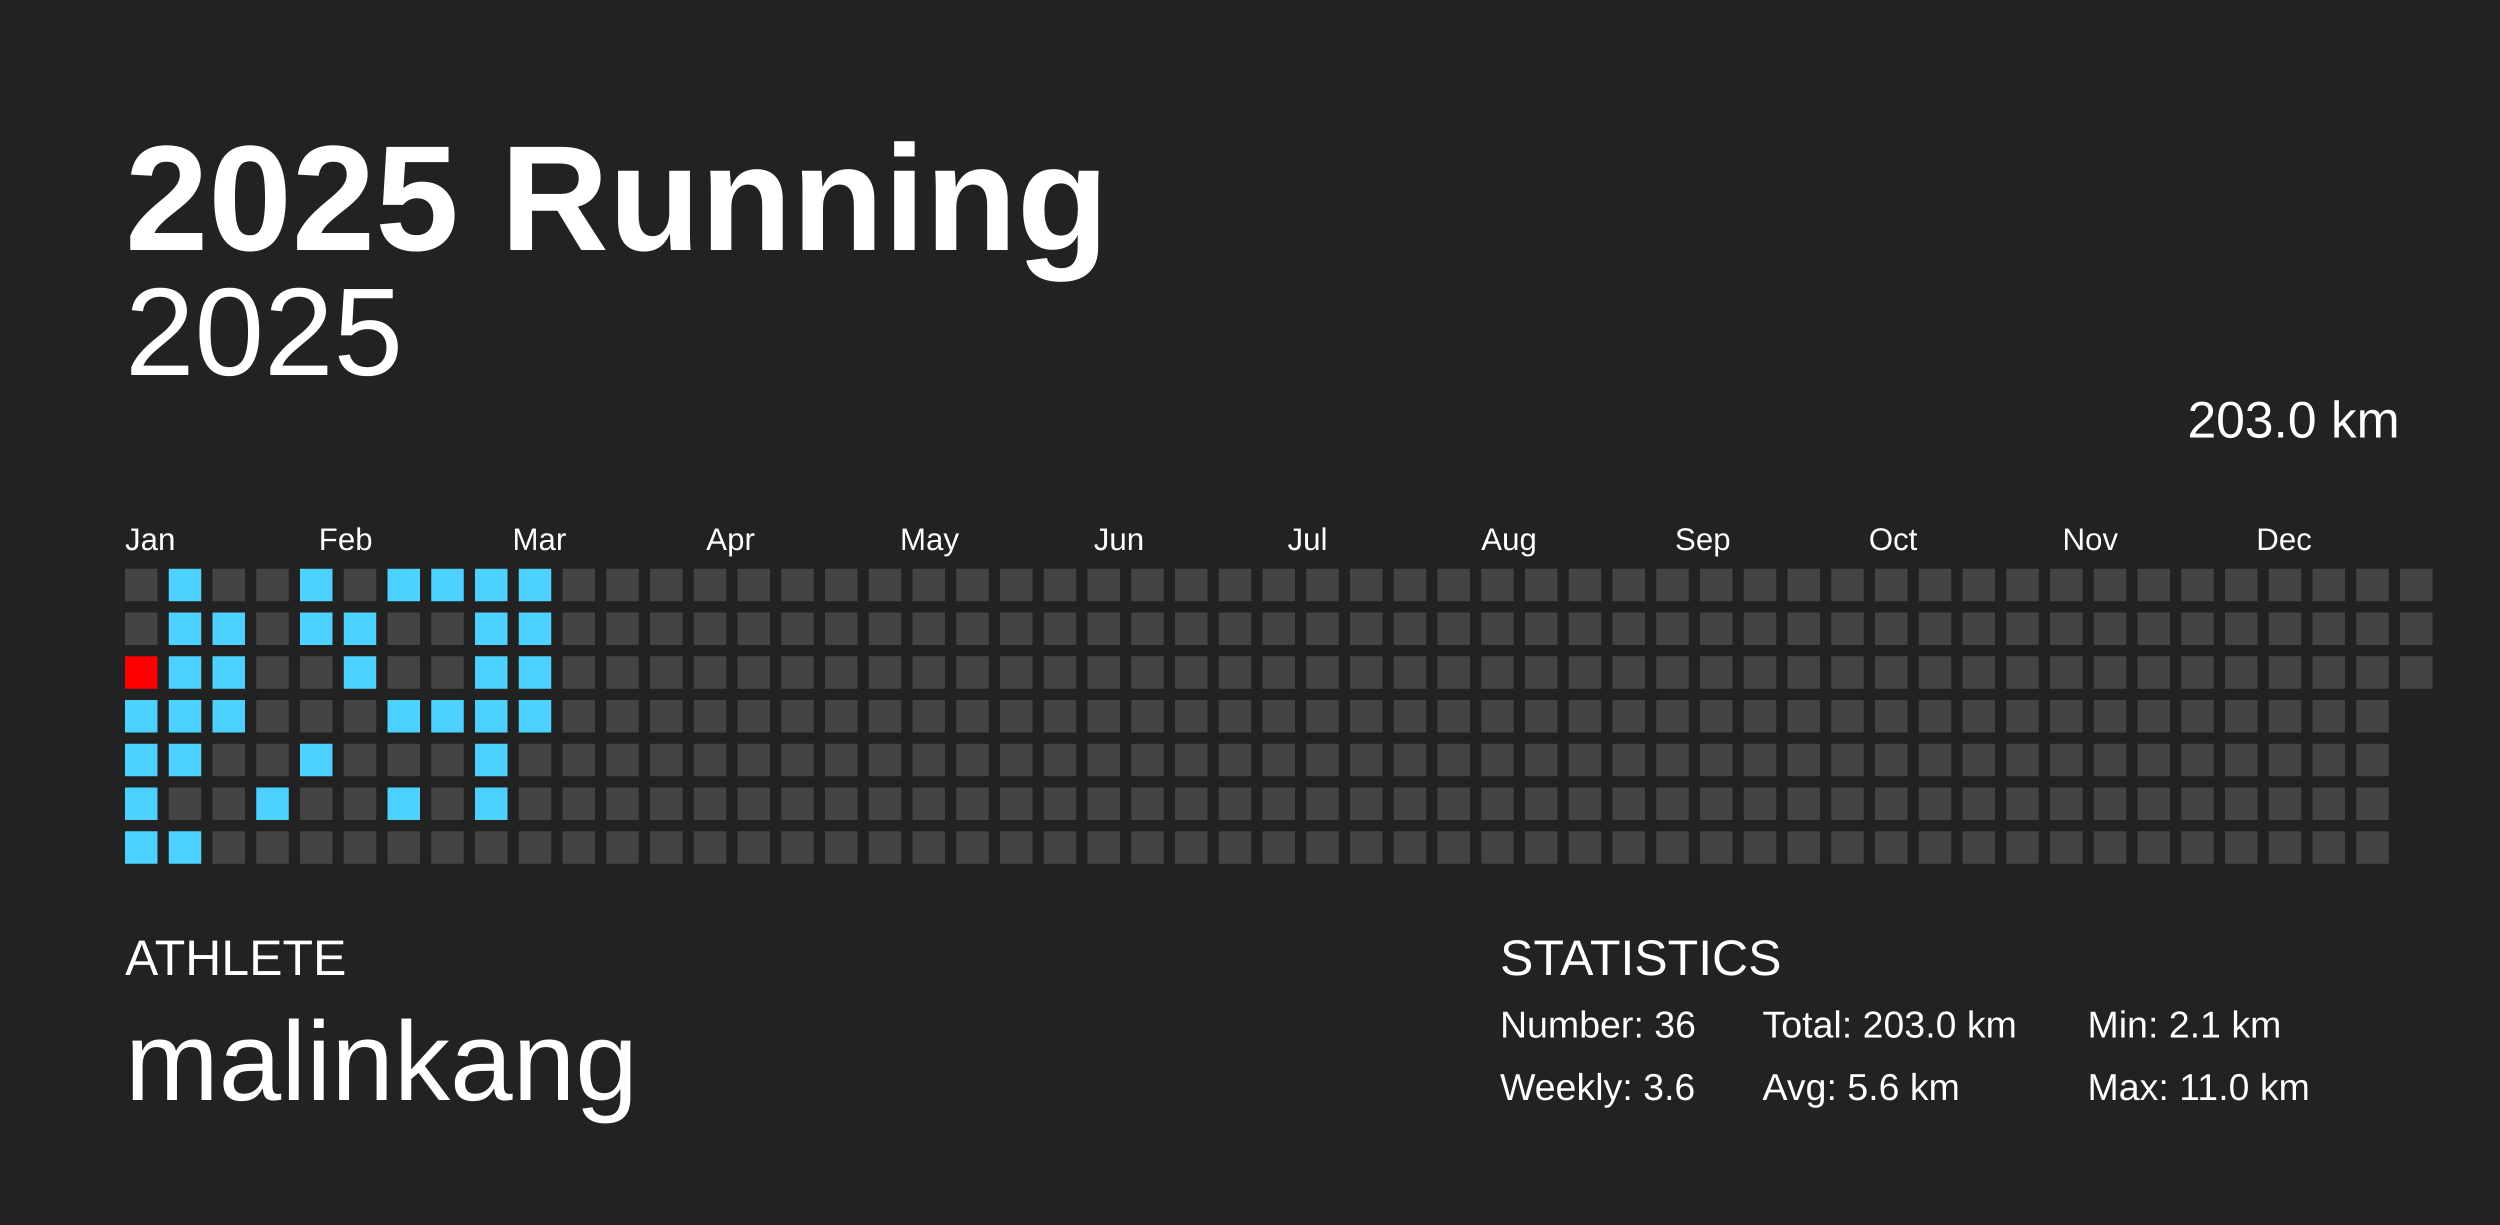
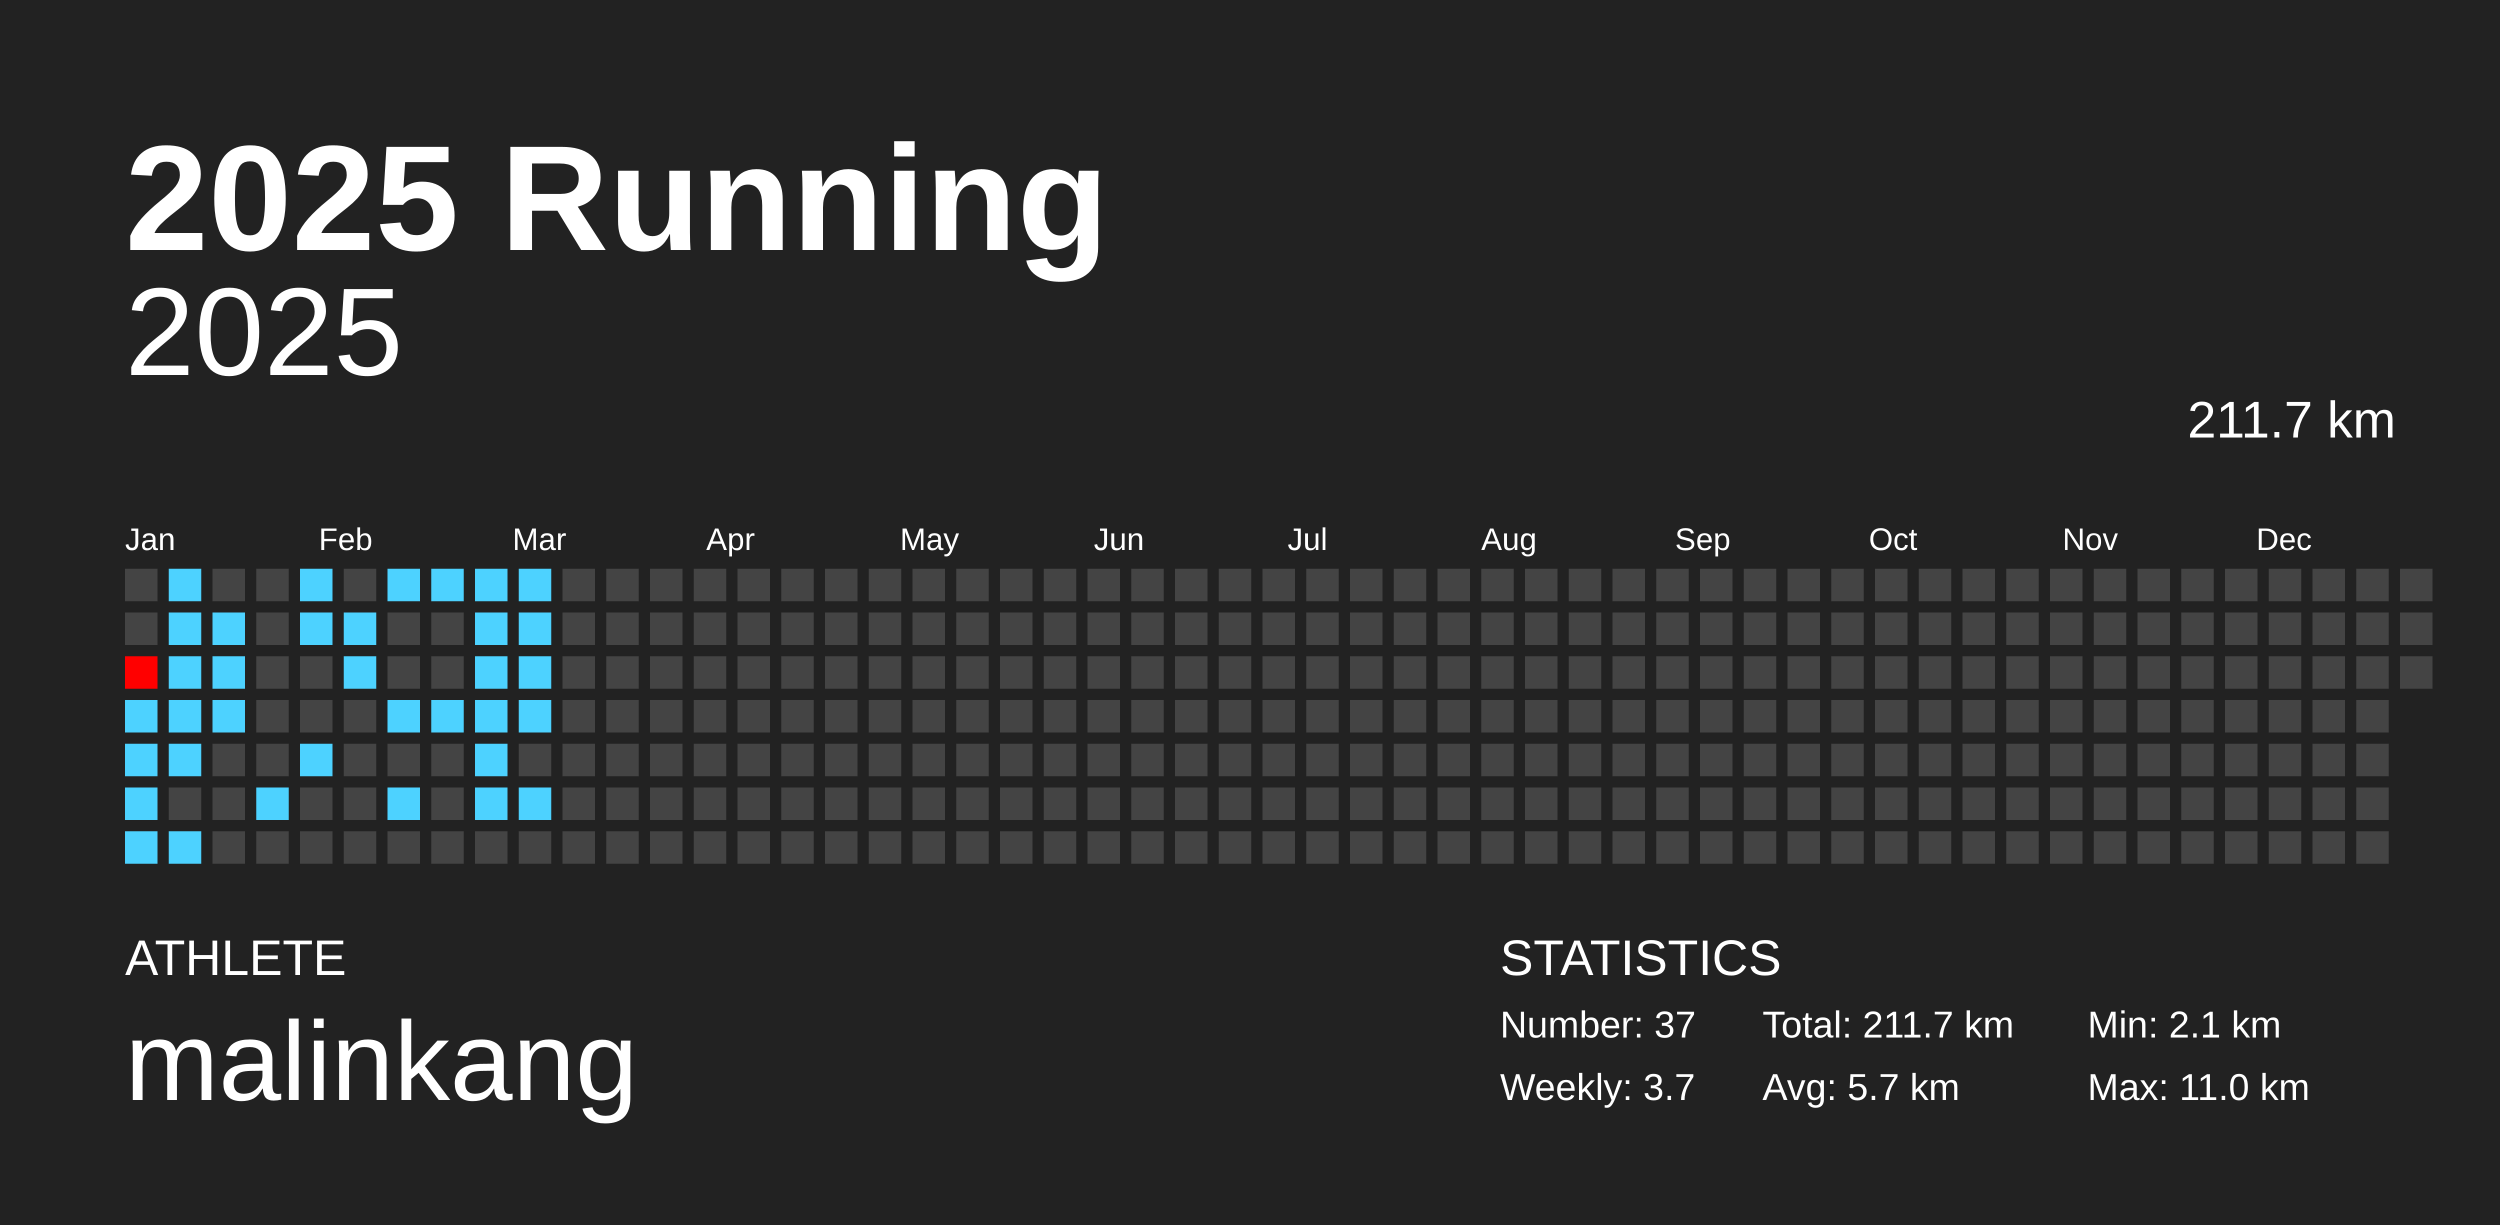
<svg xmlns="http://www.w3.org/2000/svg" baseProfile="full" height="98mm" version="1.1" viewBox="0,0,200,98" width="200mm">
  <defs />
  <rect fill="#222222" height="98" width="200" x="0" y="0" />
  <text fill="#FFFFFF" style="font-size:12px; font-family:Arial; font-weight:bold;" x="10" y="20">2025 Running</text>
  <text fill="#FFFFFF" style="font-size:4px; font-family:Arial" x="10" y="78">ATHLETE</text>
  <text fill="#FFFFFF" style="font-size:9px; font-family:Arial" x="10" y="88">malinkang</text>
  <text fill="#FFFFFF" style="font-size:4px; font-family:Arial" x="120" y="78">STATISTICS</text>
-   <text fill="#FFFFFF" style="font-size:3px; font-family:Arial" x="120" y="83">Number: 36</text>
-   <text fill="#FFFFFF" style="font-size:3px; font-family:Arial" x="120" y="88">Weekly: 3.6</text>
-   <text fill="#FFFFFF" style="font-size:3px; font-family:Arial" x="141" y="83">Total: 203.0 km</text>
-   <text fill="#FFFFFF" style="font-size:3px; font-family:Arial" x="141" y="88">Avg: 5.6 km</text>
+   <text fill="#FFFFFF" style="font-size:3px; font-family:Arial" x="120" y="83">Number: 37</text>
+   <text fill="#FFFFFF" style="font-size:3px; font-family:Arial" x="120" y="88">Weekly: 3.7</text>
+   <text fill="#FFFFFF" style="font-size:3px; font-family:Arial" x="141" y="83">Total: 211.7 km</text>
+   <text fill="#FFFFFF" style="font-size:3px; font-family:Arial" x="141" y="88">Avg: 5.7 km</text>
  <text fill="#FFFFFF" style="font-size:3px; font-family:Arial" x="167" y="83">Min: 2.1 km</text>
  <text fill="#FFFFFF" style="font-size:3px; font-family:Arial" x="167" y="88">Max: 11.0 km</text>
  <text alignment-baseline="hanging" fill="#FFFFFF" style="font-size:10.0px; font-family:Arial;" x="10" y="30">2025</text>
-   <text alignment-baseline="hanging" fill="#FFFFFF" style="font-size:4.125px; font-family:Arial;" x="175" y="35">203.0 km</text>
+   <text alignment-baseline="hanging" fill="#FFFFFF" style="font-size:4.125px; font-family:Arial;" x="175" y="35">211.7 km</text>
  <text fill="#FFFFFF" style="font-size:2.5px; font-family:Arial" x="10.0" y="44">Jan</text>
  <text fill="#FFFFFF" style="font-size:2.5px; font-family:Arial" x="25.5" y="44">Feb</text>
  <text fill="#FFFFFF" style="font-size:2.5px; font-family:Arial" x="41.0" y="44">Mar</text>
  <text fill="#FFFFFF" style="font-size:2.5px; font-family:Arial" x="56.5" y="44">Apr</text>
  <text fill="#FFFFFF" style="font-size:2.5px; font-family:Arial" x="72.0" y="44">May</text>
  <text fill="#FFFFFF" style="font-size:2.5px; font-family:Arial" x="87.5" y="44">Jun</text>
  <text fill="#FFFFFF" style="font-size:2.5px; font-family:Arial" x="103.0" y="44">Jul</text>
  <text fill="#FFFFFF" style="font-size:2.5px; font-family:Arial" x="118.5" y="44">Aug</text>
  <text fill="#FFFFFF" style="font-size:2.5px; font-family:Arial" x="134.0" y="44">Sep</text>
  <text fill="#FFFFFF" style="font-size:2.5px; font-family:Arial" x="149.5" y="44">Oct</text>
  <text fill="#FFFFFF" style="font-size:2.5px; font-family:Arial" x="165.0" y="44">Nov</text>
  <text fill="#FFFFFF" style="font-size:2.5px; font-family:Arial" x="180.5" y="44">Dec</text>
  <rect fill="#444444" height="2.6" width="2.6" x="10.0" y="45.5" />
  <rect fill="#444444" height="2.6" width="2.6" x="10.0" y="49.0" />
  <rect fill="#ff0000" height="2.6" width="2.6" x="10.0" y="52.5" />
  <rect fill="#4dd2ff" height="2.6" width="2.6" x="10.0" y="56.0" />
  <rect fill="#4dd2ff" height="2.6" width="2.6" x="10.0" y="59.5" />
  <rect fill="#4dd2ff" height="2.6" width="2.6" x="10.0" y="63.0" />
  <rect fill="#4dd2ff" height="2.6" width="2.6" x="10.0" y="66.5" />
  <rect fill="#4dd2ff" height="2.6" width="2.6" x="13.5" y="45.5" />
  <rect fill="#4dd2ff" height="2.6" width="2.6" x="13.5" y="49.0" />
  <rect fill="#4dd2ff" height="2.6" width="2.6" x="13.5" y="52.5" />
  <rect fill="#4dd2ff" height="2.6" width="2.6" x="13.5" y="56.0" />
  <rect fill="#4dd2ff" height="2.6" width="2.6" x="13.5" y="59.5" />
  <rect fill="#444444" height="2.6" width="2.6" x="13.5" y="63.0" />
  <rect fill="#4dd2ff" height="2.6" width="2.6" x="13.5" y="66.5" />
  <rect fill="#444444" height="2.6" width="2.6" x="17.0" y="45.5" />
  <rect fill="#4dd2ff" height="2.6" width="2.6" x="17.0" y="49.0" />
  <rect fill="#4dd2ff" height="2.6" width="2.6" x="17.0" y="52.5" />
  <rect fill="#4dd2ff" height="2.6" width="2.6" x="17.0" y="56.0" />
  <rect fill="#444444" height="2.6" width="2.6" x="17.0" y="59.5" />
  <rect fill="#444444" height="2.6" width="2.6" x="17.0" y="63.0" />
  <rect fill="#444444" height="2.6" width="2.6" x="17.0" y="66.5" />
  <rect fill="#444444" height="2.6" width="2.6" x="20.5" y="45.5" />
  <rect fill="#444444" height="2.6" width="2.6" x="20.5" y="49.0" />
  <rect fill="#444444" height="2.6" width="2.6" x="20.5" y="52.5" />
  <rect fill="#444444" height="2.6" width="2.6" x="20.5" y="56.0" />
  <rect fill="#444444" height="2.6" width="2.6" x="20.5" y="59.5" />
  <rect fill="#4dd2ff" height="2.6" width="2.6" x="20.5" y="63.0" />
  <rect fill="#444444" height="2.6" width="2.6" x="20.5" y="66.5" />
  <rect fill="#4dd2ff" height="2.6" width="2.6" x="24.0" y="45.5" />
  <rect fill="#4dd2ff" height="2.6" width="2.6" x="24.0" y="49.0" />
  <rect fill="#444444" height="2.6" width="2.6" x="24.0" y="52.5" />
  <rect fill="#444444" height="2.6" width="2.6" x="24.0" y="56.0" />
  <rect fill="#4dd2ff" height="2.6" width="2.6" x="24.0" y="59.5" />
  <rect fill="#444444" height="2.6" width="2.6" x="24.0" y="63.0" />
  <rect fill="#444444" height="2.6" width="2.6" x="24.0" y="66.5" />
  <rect fill="#444444" height="2.6" width="2.6" x="27.5" y="45.5" />
  <rect fill="#4dd2ff" height="2.6" width="2.6" x="27.5" y="49.0" />
  <rect fill="#4dd2ff" height="2.6" width="2.6" x="27.5" y="52.5" />
  <rect fill="#444444" height="2.6" width="2.6" x="27.5" y="56.0" />
  <rect fill="#444444" height="2.6" width="2.6" x="27.5" y="59.5" />
  <rect fill="#444444" height="2.6" width="2.6" x="27.5" y="63.0" />
  <rect fill="#444444" height="2.6" width="2.6" x="27.5" y="66.5" />
  <rect fill="#4dd2ff" height="2.6" width="2.6" x="31.0" y="45.5" />
  <rect fill="#444444" height="2.6" width="2.6" x="31.0" y="49.0" />
  <rect fill="#444444" height="2.6" width="2.6" x="31.0" y="52.5" />
  <rect fill="#4dd2ff" height="2.6" width="2.6" x="31.0" y="56.0" />
  <rect fill="#444444" height="2.6" width="2.6" x="31.0" y="59.5" />
  <rect fill="#4dd2ff" height="2.6" width="2.6" x="31.0" y="63.0" />
  <rect fill="#444444" height="2.6" width="2.6" x="31.0" y="66.5" />
  <rect fill="#4dd2ff" height="2.6" width="2.6" x="34.5" y="45.5" />
  <rect fill="#444444" height="2.6" width="2.6" x="34.5" y="49.0" />
  <rect fill="#444444" height="2.6" width="2.6" x="34.5" y="52.5" />
  <rect fill="#4dd2ff" height="2.6" width="2.6" x="34.5" y="56.0" />
  <rect fill="#444444" height="2.6" width="2.6" x="34.5" y="59.5" />
  <rect fill="#444444" height="2.6" width="2.6" x="34.5" y="63.0" />
  <rect fill="#444444" height="2.6" width="2.6" x="34.5" y="66.5" />
  <rect fill="#4dd2ff" height="2.6" width="2.6" x="38.0" y="45.5" />
  <rect fill="#4dd2ff" height="2.6" width="2.6" x="38.0" y="49.0" />
  <rect fill="#4dd2ff" height="2.6" width="2.6" x="38.0" y="52.5" />
  <rect fill="#4dd2ff" height="2.6" width="2.6" x="38.0" y="56.0" />
  <rect fill="#4dd2ff" height="2.6" width="2.6" x="38.0" y="59.5" />
  <rect fill="#4dd2ff" height="2.6" width="2.6" x="38.0" y="63.0" />
  <rect fill="#444444" height="2.6" width="2.6" x="38.0" y="66.5" />
  <rect fill="#4dd2ff" height="2.6" width="2.6" x="41.5" y="45.5" />
  <rect fill="#4dd2ff" height="2.6" width="2.6" x="41.5" y="49.0" />
  <rect fill="#4dd2ff" height="2.6" width="2.6" x="41.5" y="52.5" />
  <rect fill="#4dd2ff" height="2.6" width="2.6" x="41.5" y="56.0" />
  <rect fill="#444444" height="2.6" width="2.6" x="41.5" y="59.5" />
-   <rect fill="#444444" height="2.6" width="2.6" x="41.5" y="63.0" />
+   <rect fill="#4dd2ff" height="2.6" width="2.6" x="41.5" y="63.0" />
  <rect fill="#444444" height="2.6" width="2.6" x="41.5" y="66.5" />
  <rect fill="#444444" height="2.6" width="2.6" x="45.0" y="45.5" />
  <rect fill="#444444" height="2.6" width="2.6" x="45.0" y="49.0" />
  <rect fill="#444444" height="2.6" width="2.6" x="45.0" y="52.5" />
  <rect fill="#444444" height="2.6" width="2.6" x="45.0" y="56.0" />
  <rect fill="#444444" height="2.6" width="2.6" x="45.0" y="59.5" />
  <rect fill="#444444" height="2.6" width="2.6" x="45.0" y="63.0" />
  <rect fill="#444444" height="2.6" width="2.6" x="45.0" y="66.5" />
  <rect fill="#444444" height="2.6" width="2.6" x="48.5" y="45.5" />
  <rect fill="#444444" height="2.6" width="2.6" x="48.5" y="49.0" />
  <rect fill="#444444" height="2.6" width="2.6" x="48.5" y="52.5" />
  <rect fill="#444444" height="2.6" width="2.6" x="48.5" y="56.0" />
  <rect fill="#444444" height="2.6" width="2.6" x="48.5" y="59.5" />
  <rect fill="#444444" height="2.6" width="2.6" x="48.5" y="63.0" />
  <rect fill="#444444" height="2.6" width="2.6" x="48.5" y="66.5" />
  <rect fill="#444444" height="2.6" width="2.6" x="52.0" y="45.5" />
  <rect fill="#444444" height="2.6" width="2.6" x="52.0" y="49.0" />
  <rect fill="#444444" height="2.6" width="2.6" x="52.0" y="52.5" />
  <rect fill="#444444" height="2.6" width="2.6" x="52.0" y="56.0" />
  <rect fill="#444444" height="2.6" width="2.6" x="52.0" y="59.5" />
  <rect fill="#444444" height="2.6" width="2.6" x="52.0" y="63.0" />
  <rect fill="#444444" height="2.6" width="2.6" x="52.0" y="66.5" />
  <rect fill="#444444" height="2.6" width="2.6" x="55.5" y="45.5" />
  <rect fill="#444444" height="2.6" width="2.6" x="55.5" y="49.0" />
  <rect fill="#444444" height="2.6" width="2.6" x="55.5" y="52.5" />
  <rect fill="#444444" height="2.6" width="2.6" x="55.5" y="56.0" />
  <rect fill="#444444" height="2.6" width="2.6" x="55.5" y="59.5" />
  <rect fill="#444444" height="2.6" width="2.6" x="55.5" y="63.0" />
  <rect fill="#444444" height="2.6" width="2.6" x="55.5" y="66.5" />
  <rect fill="#444444" height="2.6" width="2.6" x="59.0" y="45.5" />
  <rect fill="#444444" height="2.6" width="2.6" x="59.0" y="49.0" />
  <rect fill="#444444" height="2.6" width="2.6" x="59.0" y="52.5" />
  <rect fill="#444444" height="2.6" width="2.6" x="59.0" y="56.0" />
  <rect fill="#444444" height="2.6" width="2.6" x="59.0" y="59.5" />
  <rect fill="#444444" height="2.6" width="2.6" x="59.0" y="63.0" />
  <rect fill="#444444" height="2.6" width="2.6" x="59.0" y="66.5" />
  <rect fill="#444444" height="2.6" width="2.6" x="62.5" y="45.5" />
  <rect fill="#444444" height="2.6" width="2.6" x="62.5" y="49.0" />
  <rect fill="#444444" height="2.6" width="2.6" x="62.5" y="52.5" />
  <rect fill="#444444" height="2.6" width="2.6" x="62.5" y="56.0" />
  <rect fill="#444444" height="2.6" width="2.6" x="62.5" y="59.5" />
  <rect fill="#444444" height="2.6" width="2.6" x="62.5" y="63.0" />
  <rect fill="#444444" height="2.6" width="2.6" x="62.5" y="66.5" />
  <rect fill="#444444" height="2.6" width="2.6" x="66.0" y="45.5" />
  <rect fill="#444444" height="2.6" width="2.6" x="66.0" y="49.0" />
  <rect fill="#444444" height="2.6" width="2.6" x="66.0" y="52.5" />
  <rect fill="#444444" height="2.6" width="2.6" x="66.0" y="56.0" />
  <rect fill="#444444" height="2.6" width="2.6" x="66.0" y="59.5" />
  <rect fill="#444444" height="2.6" width="2.6" x="66.0" y="63.0" />
  <rect fill="#444444" height="2.6" width="2.6" x="66.0" y="66.5" />
  <rect fill="#444444" height="2.6" width="2.6" x="69.5" y="45.5" />
  <rect fill="#444444" height="2.6" width="2.6" x="69.5" y="49.0" />
  <rect fill="#444444" height="2.6" width="2.6" x="69.5" y="52.5" />
  <rect fill="#444444" height="2.6" width="2.6" x="69.5" y="56.0" />
  <rect fill="#444444" height="2.6" width="2.6" x="69.5" y="59.5" />
  <rect fill="#444444" height="2.6" width="2.6" x="69.5" y="63.0" />
  <rect fill="#444444" height="2.6" width="2.6" x="69.5" y="66.5" />
  <rect fill="#444444" height="2.6" width="2.6" x="73.0" y="45.5" />
  <rect fill="#444444" height="2.6" width="2.6" x="73.0" y="49.0" />
  <rect fill="#444444" height="2.6" width="2.6" x="73.0" y="52.5" />
  <rect fill="#444444" height="2.6" width="2.6" x="73.0" y="56.0" />
  <rect fill="#444444" height="2.6" width="2.6" x="73.0" y="59.5" />
  <rect fill="#444444" height="2.6" width="2.6" x="73.0" y="63.0" />
  <rect fill="#444444" height="2.6" width="2.6" x="73.0" y="66.5" />
  <rect fill="#444444" height="2.6" width="2.6" x="76.5" y="45.5" />
  <rect fill="#444444" height="2.6" width="2.6" x="76.5" y="49.0" />
  <rect fill="#444444" height="2.6" width="2.6" x="76.5" y="52.5" />
  <rect fill="#444444" height="2.6" width="2.6" x="76.5" y="56.0" />
  <rect fill="#444444" height="2.6" width="2.6" x="76.5" y="59.5" />
  <rect fill="#444444" height="2.6" width="2.6" x="76.5" y="63.0" />
  <rect fill="#444444" height="2.6" width="2.6" x="76.5" y="66.5" />
  <rect fill="#444444" height="2.6" width="2.6" x="80.0" y="45.5" />
  <rect fill="#444444" height="2.6" width="2.6" x="80.0" y="49.0" />
  <rect fill="#444444" height="2.6" width="2.6" x="80.0" y="52.5" />
  <rect fill="#444444" height="2.6" width="2.6" x="80.0" y="56.0" />
  <rect fill="#444444" height="2.6" width="2.6" x="80.0" y="59.5" />
  <rect fill="#444444" height="2.6" width="2.6" x="80.0" y="63.0" />
  <rect fill="#444444" height="2.6" width="2.6" x="80.0" y="66.5" />
  <rect fill="#444444" height="2.6" width="2.6" x="83.5" y="45.5" />
  <rect fill="#444444" height="2.6" width="2.6" x="83.5" y="49.0" />
  <rect fill="#444444" height="2.6" width="2.6" x="83.5" y="52.5" />
  <rect fill="#444444" height="2.6" width="2.6" x="83.5" y="56.0" />
  <rect fill="#444444" height="2.6" width="2.6" x="83.5" y="59.5" />
  <rect fill="#444444" height="2.6" width="2.6" x="83.5" y="63.0" />
  <rect fill="#444444" height="2.6" width="2.6" x="83.5" y="66.5" />
  <rect fill="#444444" height="2.6" width="2.6" x="87.0" y="45.5" />
  <rect fill="#444444" height="2.6" width="2.6" x="87.0" y="49.0" />
  <rect fill="#444444" height="2.6" width="2.6" x="87.0" y="52.5" />
  <rect fill="#444444" height="2.6" width="2.6" x="87.0" y="56.0" />
  <rect fill="#444444" height="2.6" width="2.6" x="87.0" y="59.5" />
  <rect fill="#444444" height="2.6" width="2.6" x="87.0" y="63.0" />
  <rect fill="#444444" height="2.6" width="2.6" x="87.0" y="66.5" />
  <rect fill="#444444" height="2.6" width="2.6" x="90.5" y="45.5" />
  <rect fill="#444444" height="2.6" width="2.6" x="90.5" y="49.0" />
  <rect fill="#444444" height="2.6" width="2.6" x="90.5" y="52.5" />
  <rect fill="#444444" height="2.6" width="2.6" x="90.5" y="56.0" />
  <rect fill="#444444" height="2.6" width="2.6" x="90.5" y="59.5" />
  <rect fill="#444444" height="2.6" width="2.6" x="90.5" y="63.0" />
  <rect fill="#444444" height="2.6" width="2.6" x="90.5" y="66.5" />
  <rect fill="#444444" height="2.6" width="2.6" x="94.0" y="45.5" />
  <rect fill="#444444" height="2.6" width="2.6" x="94.0" y="49.0" />
  <rect fill="#444444" height="2.6" width="2.6" x="94.0" y="52.5" />
  <rect fill="#444444" height="2.6" width="2.6" x="94.0" y="56.0" />
  <rect fill="#444444" height="2.6" width="2.6" x="94.0" y="59.5" />
  <rect fill="#444444" height="2.6" width="2.6" x="94.0" y="63.0" />
  <rect fill="#444444" height="2.6" width="2.6" x="94.0" y="66.5" />
  <rect fill="#444444" height="2.6" width="2.6" x="97.5" y="45.5" />
  <rect fill="#444444" height="2.6" width="2.6" x="97.5" y="49.0" />
  <rect fill="#444444" height="2.6" width="2.6" x="97.5" y="52.5" />
  <rect fill="#444444" height="2.6" width="2.6" x="97.5" y="56.0" />
  <rect fill="#444444" height="2.6" width="2.6" x="97.5" y="59.5" />
  <rect fill="#444444" height="2.6" width="2.6" x="97.5" y="63.0" />
  <rect fill="#444444" height="2.6" width="2.6" x="97.5" y="66.5" />
  <rect fill="#444444" height="2.6" width="2.6" x="101.0" y="45.5" />
  <rect fill="#444444" height="2.6" width="2.6" x="101.0" y="49.0" />
  <rect fill="#444444" height="2.6" width="2.6" x="101.0" y="52.5" />
  <rect fill="#444444" height="2.6" width="2.6" x="101.0" y="56.0" />
  <rect fill="#444444" height="2.6" width="2.6" x="101.0" y="59.5" />
  <rect fill="#444444" height="2.6" width="2.6" x="101.0" y="63.0" />
  <rect fill="#444444" height="2.6" width="2.6" x="101.0" y="66.5" />
  <rect fill="#444444" height="2.6" width="2.6" x="104.5" y="45.5" />
  <rect fill="#444444" height="2.6" width="2.6" x="104.5" y="49.0" />
  <rect fill="#444444" height="2.6" width="2.6" x="104.5" y="52.5" />
  <rect fill="#444444" height="2.6" width="2.6" x="104.5" y="56.0" />
  <rect fill="#444444" height="2.6" width="2.6" x="104.5" y="59.5" />
  <rect fill="#444444" height="2.6" width="2.6" x="104.5" y="63.0" />
  <rect fill="#444444" height="2.6" width="2.6" x="104.5" y="66.5" />
  <rect fill="#444444" height="2.6" width="2.6" x="108.0" y="45.5" />
  <rect fill="#444444" height="2.6" width="2.6" x="108.0" y="49.0" />
  <rect fill="#444444" height="2.6" width="2.6" x="108.0" y="52.5" />
  <rect fill="#444444" height="2.6" width="2.6" x="108.0" y="56.0" />
  <rect fill="#444444" height="2.6" width="2.6" x="108.0" y="59.5" />
  <rect fill="#444444" height="2.6" width="2.6" x="108.0" y="63.0" />
  <rect fill="#444444" height="2.6" width="2.6" x="108.0" y="66.5" />
  <rect fill="#444444" height="2.6" width="2.6" x="111.5" y="45.5" />
  <rect fill="#444444" height="2.6" width="2.6" x="111.5" y="49.0" />
  <rect fill="#444444" height="2.6" width="2.6" x="111.5" y="52.5" />
  <rect fill="#444444" height="2.6" width="2.6" x="111.5" y="56.0" />
  <rect fill="#444444" height="2.6" width="2.6" x="111.5" y="59.5" />
  <rect fill="#444444" height="2.6" width="2.6" x="111.5" y="63.0" />
  <rect fill="#444444" height="2.6" width="2.6" x="111.5" y="66.5" />
  <rect fill="#444444" height="2.6" width="2.6" x="115.0" y="45.5" />
  <rect fill="#444444" height="2.6" width="2.6" x="115.0" y="49.0" />
  <rect fill="#444444" height="2.6" width="2.6" x="115.0" y="52.5" />
  <rect fill="#444444" height="2.6" width="2.6" x="115.0" y="56.0" />
  <rect fill="#444444" height="2.6" width="2.6" x="115.0" y="59.5" />
  <rect fill="#444444" height="2.6" width="2.6" x="115.0" y="63.0" />
  <rect fill="#444444" height="2.6" width="2.6" x="115.0" y="66.5" />
  <rect fill="#444444" height="2.6" width="2.6" x="118.5" y="45.5" />
  <rect fill="#444444" height="2.6" width="2.6" x="118.5" y="49.0" />
  <rect fill="#444444" height="2.6" width="2.6" x="118.5" y="52.5" />
  <rect fill="#444444" height="2.6" width="2.6" x="118.5" y="56.0" />
  <rect fill="#444444" height="2.6" width="2.6" x="118.5" y="59.5" />
  <rect fill="#444444" height="2.6" width="2.6" x="118.5" y="63.0" />
  <rect fill="#444444" height="2.6" width="2.6" x="118.5" y="66.5" />
  <rect fill="#444444" height="2.6" width="2.6" x="122.0" y="45.5" />
  <rect fill="#444444" height="2.6" width="2.6" x="122.0" y="49.0" />
  <rect fill="#444444" height="2.6" width="2.6" x="122.0" y="52.5" />
  <rect fill="#444444" height="2.6" width="2.6" x="122.0" y="56.0" />
  <rect fill="#444444" height="2.6" width="2.6" x="122.0" y="59.5" />
  <rect fill="#444444" height="2.6" width="2.6" x="122.0" y="63.0" />
  <rect fill="#444444" height="2.6" width="2.6" x="122.0" y="66.5" />
  <rect fill="#444444" height="2.6" width="2.6" x="125.5" y="45.5" />
  <rect fill="#444444" height="2.6" width="2.6" x="125.5" y="49.0" />
  <rect fill="#444444" height="2.6" width="2.6" x="125.5" y="52.5" />
  <rect fill="#444444" height="2.6" width="2.6" x="125.5" y="56.0" />
  <rect fill="#444444" height="2.6" width="2.6" x="125.5" y="59.5" />
  <rect fill="#444444" height="2.6" width="2.6" x="125.5" y="63.0" />
  <rect fill="#444444" height="2.6" width="2.6" x="125.5" y="66.5" />
  <rect fill="#444444" height="2.6" width="2.6" x="129.0" y="45.5" />
  <rect fill="#444444" height="2.6" width="2.6" x="129.0" y="49.0" />
  <rect fill="#444444" height="2.6" width="2.6" x="129.0" y="52.5" />
  <rect fill="#444444" height="2.6" width="2.6" x="129.0" y="56.0" />
  <rect fill="#444444" height="2.6" width="2.6" x="129.0" y="59.5" />
  <rect fill="#444444" height="2.6" width="2.6" x="129.0" y="63.0" />
  <rect fill="#444444" height="2.6" width="2.6" x="129.0" y="66.5" />
  <rect fill="#444444" height="2.6" width="2.6" x="132.5" y="45.5" />
  <rect fill="#444444" height="2.6" width="2.6" x="132.5" y="49.0" />
  <rect fill="#444444" height="2.6" width="2.6" x="132.5" y="52.5" />
  <rect fill="#444444" height="2.6" width="2.6" x="132.5" y="56.0" />
  <rect fill="#444444" height="2.6" width="2.6" x="132.5" y="59.5" />
  <rect fill="#444444" height="2.6" width="2.6" x="132.5" y="63.0" />
  <rect fill="#444444" height="2.6" width="2.6" x="132.5" y="66.5" />
  <rect fill="#444444" height="2.6" width="2.6" x="136.0" y="45.5" />
  <rect fill="#444444" height="2.6" width="2.6" x="136.0" y="49.0" />
  <rect fill="#444444" height="2.6" width="2.6" x="136.0" y="52.5" />
  <rect fill="#444444" height="2.6" width="2.6" x="136.0" y="56.0" />
  <rect fill="#444444" height="2.6" width="2.6" x="136.0" y="59.5" />
  <rect fill="#444444" height="2.6" width="2.6" x="136.0" y="63.0" />
  <rect fill="#444444" height="2.6" width="2.6" x="136.0" y="66.5" />
  <rect fill="#444444" height="2.6" width="2.6" x="139.5" y="45.5" />
  <rect fill="#444444" height="2.6" width="2.6" x="139.5" y="49.0" />
  <rect fill="#444444" height="2.6" width="2.6" x="139.5" y="52.5" />
  <rect fill="#444444" height="2.6" width="2.6" x="139.5" y="56.0" />
  <rect fill="#444444" height="2.6" width="2.6" x="139.5" y="59.5" />
  <rect fill="#444444" height="2.6" width="2.6" x="139.5" y="63.0" />
  <rect fill="#444444" height="2.6" width="2.6" x="139.5" y="66.5" />
  <rect fill="#444444" height="2.6" width="2.6" x="143.0" y="45.5" />
  <rect fill="#444444" height="2.6" width="2.6" x="143.0" y="49.0" />
  <rect fill="#444444" height="2.6" width="2.6" x="143.0" y="52.5" />
  <rect fill="#444444" height="2.6" width="2.6" x="143.0" y="56.0" />
  <rect fill="#444444" height="2.6" width="2.6" x="143.0" y="59.5" />
  <rect fill="#444444" height="2.6" width="2.6" x="143.0" y="63.0" />
  <rect fill="#444444" height="2.6" width="2.6" x="143.0" y="66.5" />
  <rect fill="#444444" height="2.6" width="2.6" x="146.5" y="45.5" />
  <rect fill="#444444" height="2.6" width="2.6" x="146.5" y="49.0" />
  <rect fill="#444444" height="2.6" width="2.6" x="146.5" y="52.5" />
  <rect fill="#444444" height="2.6" width="2.6" x="146.5" y="56.0" />
  <rect fill="#444444" height="2.6" width="2.6" x="146.5" y="59.5" />
  <rect fill="#444444" height="2.6" width="2.6" x="146.5" y="63.0" />
  <rect fill="#444444" height="2.6" width="2.6" x="146.5" y="66.5" />
  <rect fill="#444444" height="2.6" width="2.6" x="150.0" y="45.5" />
  <rect fill="#444444" height="2.6" width="2.6" x="150.0" y="49.0" />
  <rect fill="#444444" height="2.6" width="2.6" x="150.0" y="52.5" />
  <rect fill="#444444" height="2.6" width="2.6" x="150.0" y="56.0" />
  <rect fill="#444444" height="2.6" width="2.6" x="150.0" y="59.5" />
  <rect fill="#444444" height="2.6" width="2.6" x="150.0" y="63.0" />
  <rect fill="#444444" height="2.6" width="2.6" x="150.0" y="66.5" />
  <rect fill="#444444" height="2.6" width="2.6" x="153.5" y="45.5" />
  <rect fill="#444444" height="2.6" width="2.6" x="153.5" y="49.0" />
  <rect fill="#444444" height="2.6" width="2.6" x="153.5" y="52.5" />
  <rect fill="#444444" height="2.6" width="2.6" x="153.5" y="56.0" />
  <rect fill="#444444" height="2.6" width="2.6" x="153.5" y="59.5" />
  <rect fill="#444444" height="2.6" width="2.6" x="153.5" y="63.0" />
  <rect fill="#444444" height="2.6" width="2.6" x="153.5" y="66.5" />
  <rect fill="#444444" height="2.6" width="2.6" x="157.0" y="45.5" />
  <rect fill="#444444" height="2.6" width="2.6" x="157.0" y="49.0" />
  <rect fill="#444444" height="2.6" width="2.6" x="157.0" y="52.5" />
  <rect fill="#444444" height="2.6" width="2.6" x="157.0" y="56.0" />
  <rect fill="#444444" height="2.6" width="2.6" x="157.0" y="59.5" />
  <rect fill="#444444" height="2.6" width="2.6" x="157.0" y="63.0" />
  <rect fill="#444444" height="2.6" width="2.6" x="157.0" y="66.5" />
  <rect fill="#444444" height="2.6" width="2.6" x="160.5" y="45.5" />
  <rect fill="#444444" height="2.6" width="2.6" x="160.5" y="49.0" />
  <rect fill="#444444" height="2.6" width="2.6" x="160.5" y="52.5" />
  <rect fill="#444444" height="2.6" width="2.6" x="160.5" y="56.0" />
  <rect fill="#444444" height="2.6" width="2.6" x="160.5" y="59.5" />
  <rect fill="#444444" height="2.6" width="2.6" x="160.5" y="63.0" />
  <rect fill="#444444" height="2.6" width="2.6" x="160.5" y="66.5" />
  <rect fill="#444444" height="2.6" width="2.6" x="164.0" y="45.5" />
  <rect fill="#444444" height="2.6" width="2.6" x="164.0" y="49.0" />
  <rect fill="#444444" height="2.6" width="2.6" x="164.0" y="52.5" />
  <rect fill="#444444" height="2.6" width="2.6" x="164.0" y="56.0" />
  <rect fill="#444444" height="2.6" width="2.6" x="164.0" y="59.5" />
  <rect fill="#444444" height="2.6" width="2.6" x="164.0" y="63.0" />
  <rect fill="#444444" height="2.6" width="2.6" x="164.0" y="66.5" />
  <rect fill="#444444" height="2.6" width="2.6" x="167.5" y="45.5" />
  <rect fill="#444444" height="2.6" width="2.6" x="167.5" y="49.0" />
  <rect fill="#444444" height="2.6" width="2.6" x="167.5" y="52.5" />
  <rect fill="#444444" height="2.6" width="2.6" x="167.5" y="56.0" />
  <rect fill="#444444" height="2.6" width="2.6" x="167.5" y="59.5" />
  <rect fill="#444444" height="2.6" width="2.6" x="167.5" y="63.0" />
  <rect fill="#444444" height="2.6" width="2.6" x="167.5" y="66.5" />
  <rect fill="#444444" height="2.6" width="2.6" x="171.0" y="45.5" />
  <rect fill="#444444" height="2.6" width="2.6" x="171.0" y="49.0" />
  <rect fill="#444444" height="2.6" width="2.6" x="171.0" y="52.5" />
  <rect fill="#444444" height="2.6" width="2.6" x="171.0" y="56.0" />
  <rect fill="#444444" height="2.6" width="2.6" x="171.0" y="59.5" />
  <rect fill="#444444" height="2.6" width="2.6" x="171.0" y="63.0" />
  <rect fill="#444444" height="2.6" width="2.6" x="171.0" y="66.5" />
  <rect fill="#444444" height="2.6" width="2.6" x="174.5" y="45.5" />
  <rect fill="#444444" height="2.6" width="2.6" x="174.5" y="49.0" />
  <rect fill="#444444" height="2.6" width="2.6" x="174.5" y="52.5" />
  <rect fill="#444444" height="2.6" width="2.6" x="174.5" y="56.0" />
  <rect fill="#444444" height="2.6" width="2.6" x="174.5" y="59.5" />
  <rect fill="#444444" height="2.6" width="2.6" x="174.5" y="63.0" />
  <rect fill="#444444" height="2.6" width="2.6" x="174.5" y="66.5" />
  <rect fill="#444444" height="2.6" width="2.6" x="178.0" y="45.5" />
  <rect fill="#444444" height="2.6" width="2.6" x="178.0" y="49.0" />
  <rect fill="#444444" height="2.6" width="2.6" x="178.0" y="52.5" />
  <rect fill="#444444" height="2.6" width="2.6" x="178.0" y="56.0" />
  <rect fill="#444444" height="2.6" width="2.6" x="178.0" y="59.5" />
  <rect fill="#444444" height="2.6" width="2.6" x="178.0" y="63.0" />
  <rect fill="#444444" height="2.6" width="2.6" x="178.0" y="66.5" />
  <rect fill="#444444" height="2.6" width="2.6" x="181.5" y="45.5" />
  <rect fill="#444444" height="2.6" width="2.6" x="181.5" y="49.0" />
  <rect fill="#444444" height="2.6" width="2.6" x="181.5" y="52.5" />
  <rect fill="#444444" height="2.6" width="2.6" x="181.5" y="56.0" />
  <rect fill="#444444" height="2.6" width="2.6" x="181.5" y="59.5" />
  <rect fill="#444444" height="2.6" width="2.6" x="181.5" y="63.0" />
  <rect fill="#444444" height="2.6" width="2.6" x="181.5" y="66.5" />
  <rect fill="#444444" height="2.6" width="2.6" x="185.0" y="45.5" />
  <rect fill="#444444" height="2.6" width="2.6" x="185.0" y="49.0" />
  <rect fill="#444444" height="2.6" width="2.6" x="185.0" y="52.5" />
  <rect fill="#444444" height="2.6" width="2.6" x="185.0" y="56.0" />
  <rect fill="#444444" height="2.6" width="2.6" x="185.0" y="59.5" />
  <rect fill="#444444" height="2.6" width="2.6" x="185.0" y="63.0" />
  <rect fill="#444444" height="2.6" width="2.6" x="185.0" y="66.5" />
  <rect fill="#444444" height="2.6" width="2.6" x="188.5" y="45.5" />
  <rect fill="#444444" height="2.6" width="2.6" x="188.5" y="49.0" />
  <rect fill="#444444" height="2.6" width="2.6" x="188.5" y="52.5" />
  <rect fill="#444444" height="2.6" width="2.6" x="188.5" y="56.0" />
  <rect fill="#444444" height="2.6" width="2.6" x="188.5" y="59.5" />
  <rect fill="#444444" height="2.6" width="2.6" x="188.5" y="63.0" />
  <rect fill="#444444" height="2.6" width="2.6" x="188.5" y="66.5" />
  <rect fill="#444444" height="2.6" width="2.6" x="192.0" y="45.5" />
  <rect fill="#444444" height="2.6" width="2.6" x="192.0" y="49.0" />
  <rect fill="#444444" height="2.6" width="2.6" x="192.0" y="52.5" />
</svg>
